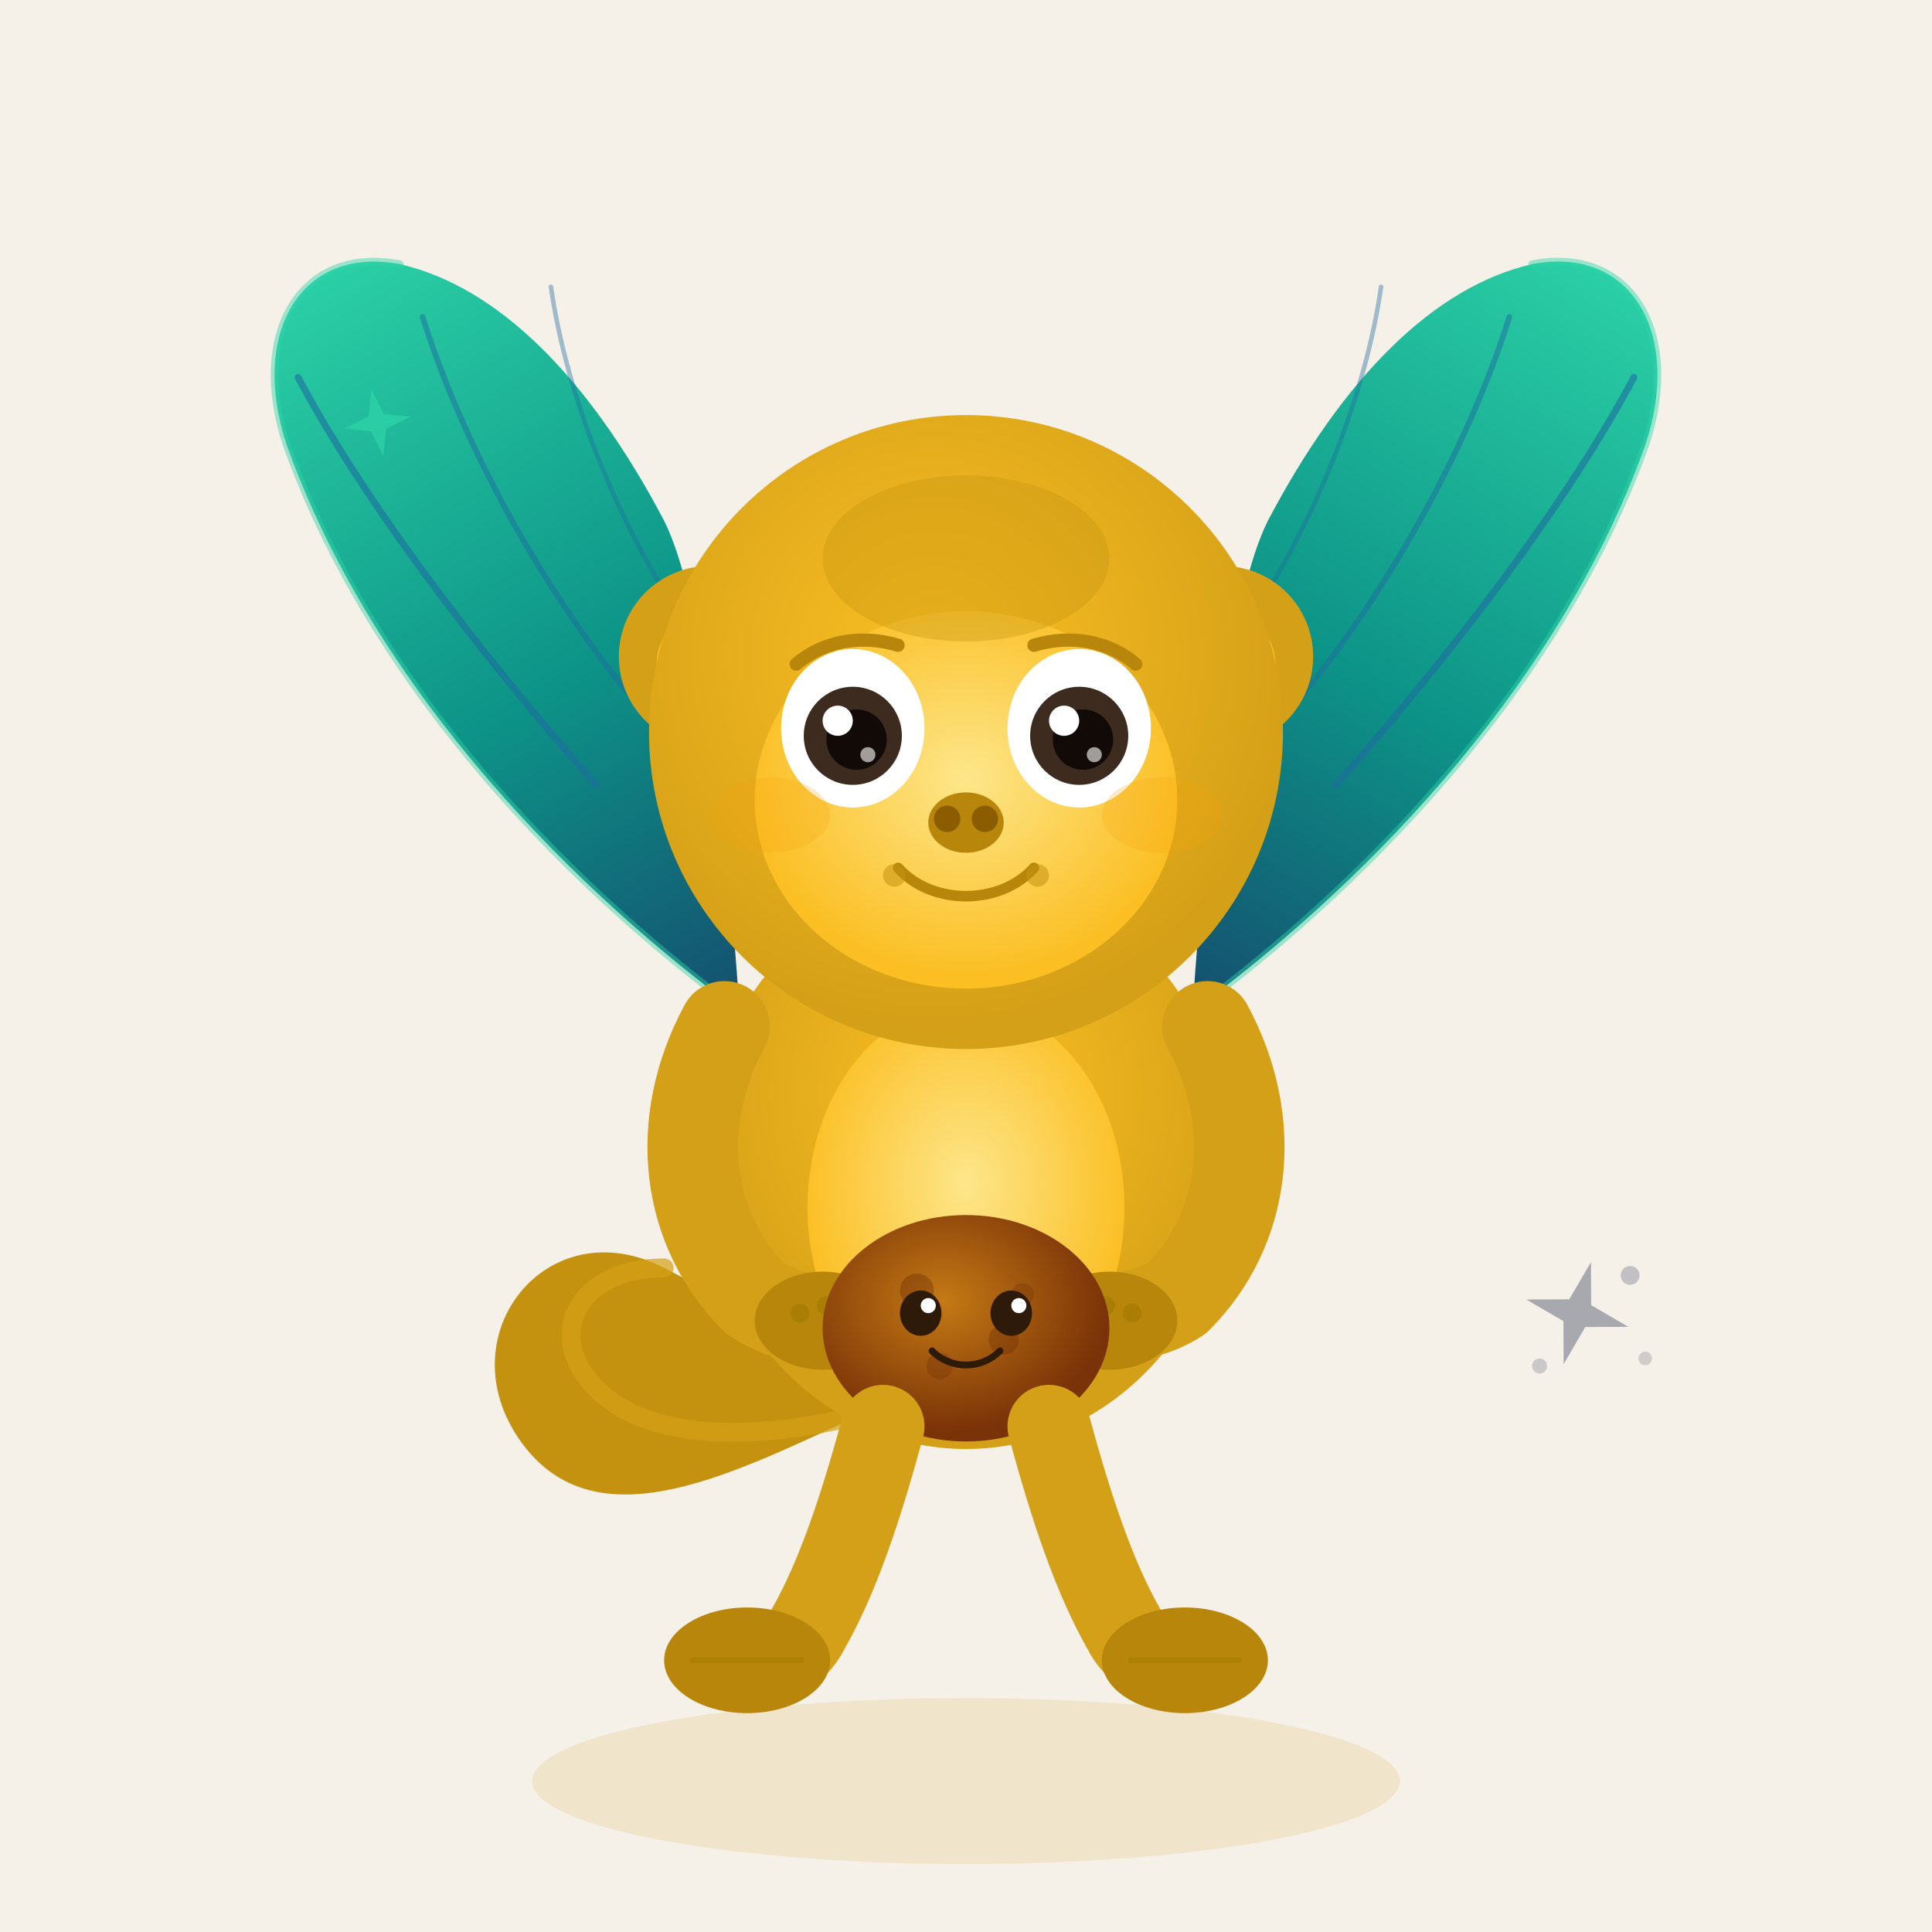
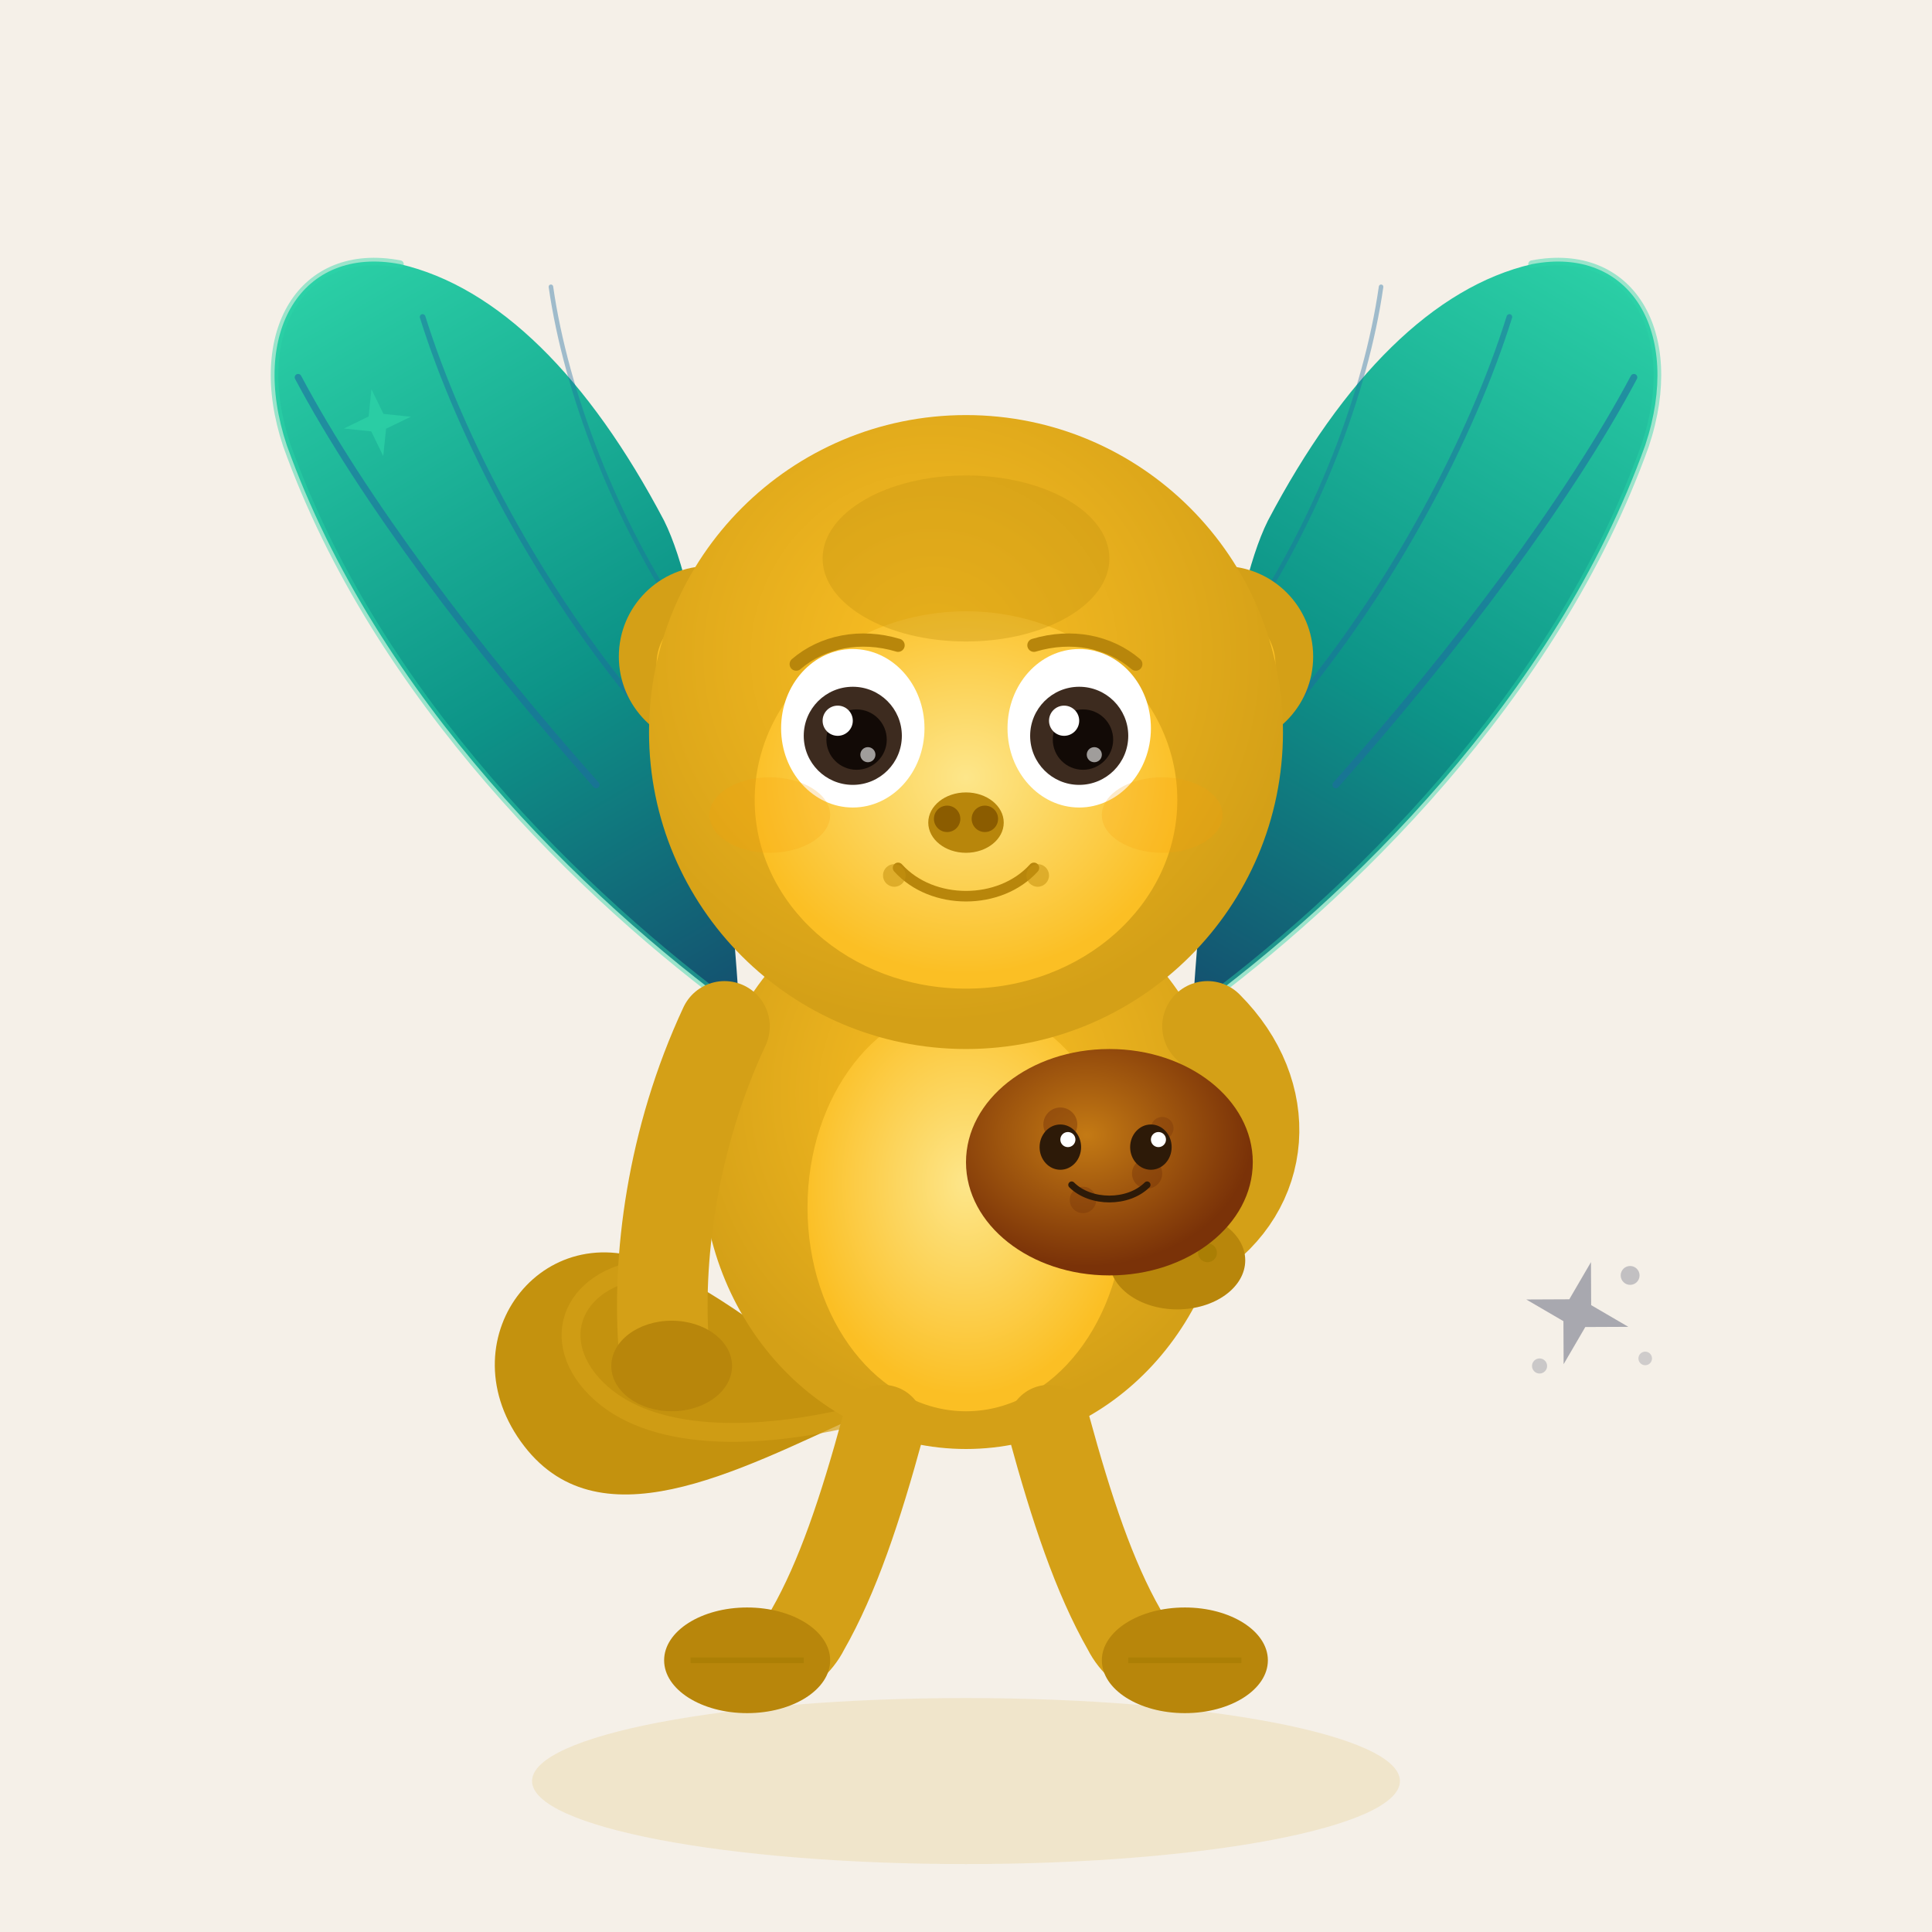
<svg xmlns="http://www.w3.org/2000/svg" viewBox="0 0 512 512" width="512" height="512">
  <defs>
    <linearGradient id="wgl" x1="72" y1="68" x2="196" y2="280" gradientUnits="userSpaceOnUse">
      <stop offset="0%" stop-color="#2DD4A8" />
      <stop offset="55%" stop-color="#0D9488" />
      <stop offset="100%" stop-color="#15476C" />
    </linearGradient>
    <linearGradient id="wgr" x1="440" y1="68" x2="316" y2="280" gradientUnits="userSpaceOnUse">
      <stop offset="0%" stop-color="#2DD4A8" />
      <stop offset="55%" stop-color="#0D9488" />
      <stop offset="100%" stop-color="#15476C" />
    </linearGradient>
    <radialGradient id="potg" cx="42%" cy="38%" r="58%">
      <stop offset="0%" stop-color="#C47A14" />
      <stop offset="100%" stop-color="#7A3208" />
    </radialGradient>
    <radialGradient id="furb" cx="50%" cy="38%" r="56%">
      <stop offset="0%" stop-color="#FBBF24" />
      <stop offset="100%" stop-color="#D4A017" />
    </radialGradient>
    <radialGradient id="face" cx="50%" cy="44%" r="52%">
      <stop offset="0%" stop-color="#FDE68A" />
      <stop offset="100%" stop-color="#FBBF24" />
    </radialGradient>
    <radialGradient id="head" cx="45%" cy="38%" r="58%">
      <stop offset="0%" stop-color="#FBBF24" />
      <stop offset="100%" stop-color="#D4A017" />
    </radialGradient>
  </defs>
  <rect width="512" height="512" fill="#F5F0E8" />
  <ellipse cx="256" cy="472" rx="115" ry="22" fill="#D4A017" opacity="0.14" />
  <path d="M 228,375 C 195,390 158,410 138,382 C 118,354 145,320 176,336 C 196,346 216,362 228,375 Z" fill="#C4920E" />
  <path d="M 228,375 C 200,382 172,382 158,368 C 144,354 153,336 176,336" fill="none" stroke="#D4A017" stroke-width="5" stroke-linecap="round" opacity="0.7" />
  <path d="M 196,268 C 155,238 100,185 76,118 C 66,88 80,65 106,70 C 132,76 156,100 176,138 C 186,158 192,210 196,268 Z" fill="url(#wgl)" />
  <path d="M 158,208 C 126,172 96,132 79,100" fill="none" stroke="#1E6CA0" stroke-width="1.8" stroke-linecap="round" opacity="0.6" />
  <path d="M 170,188 C 143,156 122,116 112,84" fill="none" stroke="#1E6CA0" stroke-width="1.5" stroke-linecap="round" opacity="0.5" />
  <path d="M 182,166 C 163,138 150,104 146,76" fill="none" stroke="#1E6CA0" stroke-width="1.2" stroke-linecap="round" opacity="0.4" />
  <path d="M 196,268 C 155,238 100,185 76,118 C 66,88 80,65 106,70" fill="none" stroke="#2DD4A8" stroke-width="2" stroke-linecap="round" opacity="0.45" />
  <path d="M 316,268 C 357,238 412,185 436,118 C 446,88 432,65 406,70 C 380,76 356,100 336,138 C 326,158 320,210 316,268 Z" fill="url(#wgr)" />
  <path d="M 354,208 C 386,172 416,132 433,100" fill="none" stroke="#1E6CA0" stroke-width="1.8" stroke-linecap="round" opacity="0.6" />
  <path d="M 342,188 C 369,156 390,116 400,84" fill="none" stroke="#1E6CA0" stroke-width="1.5" stroke-linecap="round" opacity="0.5" />
  <path d="M 330,166 C 349,138 362,104 366,76" fill="none" stroke="#1E6CA0" stroke-width="1.2" stroke-linecap="round" opacity="0.4" />
  <path d="M 316,268 C 357,238 412,185 436,118 C 446,88 432,65 406,70" fill="none" stroke="#2DD4A8" stroke-width="2" stroke-linecap="round" opacity="0.45" />
  <ellipse cx="256" cy="308" rx="70" ry="76" fill="url(#furb)" />
  <ellipse cx="256" cy="320" rx="42" ry="54" fill="url(#face)" />
-   <path d="M 192,272 C 178,298 182,326 200,344 C 212,352 228,352 240,344" fill="none" stroke="#D4A017" stroke-width="24" stroke-linecap="round" stroke-linejoin="round" />
-   <path d="M 320,272 C 334,298 330,326 312,344 C 300,352 274,352 262,344" fill="none" stroke="#D4A017" stroke-width="24" stroke-linecap="round" stroke-linejoin="round" />
-   <ellipse cx="218" cy="350" rx="18" ry="13" fill="#B8860B" />
-   <ellipse cx="294" cy="350" rx="18" ry="13" fill="#B8860B" />
-   <circle cx="212" cy="348" r="2.5" fill="#A07800" opacity="0.6" />
-   <circle cx="219" cy="346" r="2.5" fill="#A07800" opacity="0.6" />
-   <circle cx="226" cy="348" r="2.5" fill="#A07800" opacity="0.6" />
-   <circle cx="286" cy="348" r="2.5" fill="#A07800" opacity="0.6" />
-   <circle cx="293" cy="346" r="2.5" fill="#A07800" opacity="0.6" />
-   <circle cx="300" cy="348" r="2.5" fill="#A07800" opacity="0.6" />
-   <ellipse cx="256" cy="352" rx="38" ry="30" fill="url(#potg)" />
-   <circle cx="243" cy="342" r="4.5" fill="#6B2A06" opacity="0.38" />
-   <circle cx="266" cy="355" r="4" fill="#6B2A06" opacity="0.35" />
-   <circle cx="249" cy="362" r="3.5" fill="#6B2A06" opacity="0.3" />
-   <circle cx="271" cy="343" r="3" fill="#6B2A06" opacity="0.28" />
-   <ellipse cx="244" cy="348" rx="5.5" ry="6" fill="#2D1A08" />
-   <ellipse cx="268" cy="348" rx="5.5" ry="6" fill="#2D1A08" />
-   <circle cx="246" cy="346" r="2" fill="white" />
-   <circle cx="270" cy="346" r="2" fill="white" />
-   <path d="M 247,358 C 252,363 260,363 265,358" fill="none" stroke="#2D1A08" stroke-width="1.8" stroke-linecap="round" />
+   <path d="M 192,272 C 178,302 174,334 176,358" fill="none" stroke="#D4A017" stroke-width="24" stroke-linecap="round" />
+   <path d="M 320,272 C 338,290 336,315 316,328" fill="none" stroke="#D4A017" stroke-width="24" stroke-linecap="round" />
+   <ellipse cx="178" cy="362" rx="16" ry="12" fill="#B8860B" />
+   <ellipse cx="312" cy="334" rx="18" ry="13" fill="#B8860B" />
+   <circle cx="306" cy="332" r="2.5" fill="#A07800" opacity="0.6" />
+   <circle cx="313" cy="330" r="2.5" fill="#A07800" opacity="0.6" />
+   <circle cx="320" cy="332" r="2.5" fill="#A07800" opacity="0.6" />
+   <ellipse cx="294" cy="308" rx="38" ry="30" fill="url(#potg)" />
+   <circle cx="281" cy="298" r="4.5" fill="#6B2A06" opacity="0.38" />
+   <circle cx="304" cy="311" r="4" fill="#6B2A06" opacity="0.35" />
+   <circle cx="287" cy="318" r="3.5" fill="#6B2A06" opacity="0.3" />
+   <circle cx="308" cy="299" r="3" fill="#6B2A06" opacity="0.28" />
+   <ellipse cx="281" cy="304" rx="5.5" ry="6" fill="#2D1A08" />
+   <ellipse cx="305" cy="304" rx="5.5" ry="6" fill="#2D1A08" />
+   <circle cx="283" cy="302" r="2" fill="white" />
+   <circle cx="307" cy="302" r="2" fill="white" />
+   <path d="M 284,314 C 289,319 299,319 304,314" fill="none" stroke="#2D1A08" stroke-width="1.8" stroke-linecap="round" />
  <path d="M 234,378 C 228,400 222,418 214,432 C 210,440 200,443 196,438" fill="none" stroke="#D4A017" stroke-width="22" stroke-linecap="round" />
  <path d="M 278,378 C 284,400 290,418 298,432 C 302,440 312,443 316,438" fill="none" stroke="#D4A017" stroke-width="22" stroke-linecap="round" />
  <ellipse cx="198" cy="440" rx="22" ry="14" fill="#B8860B" />
  <ellipse cx="314" cy="440" rx="22" ry="14" fill="#B8860B" />
  <path d="M 183,440 L 213,440" fill="none" stroke="#A07800" stroke-width="1.5" opacity="0.5" />
  <path d="M 299,440 L 329,440" fill="none" stroke="#A07800" stroke-width="1.5" opacity="0.5" />
  <circle cx="188" cy="174" r="24" fill="#D4A017" />
  <circle cx="188" cy="176" r="14" fill="#FBBF24" />
  <circle cx="324" cy="174" r="24" fill="#D4A017" />
  <circle cx="324" cy="176" r="14" fill="#FBBF24" />
  <circle cx="256" cy="194" r="84" fill="url(#head)" />
  <ellipse cx="256" cy="212" rx="56" ry="50" fill="url(#face)" />
  <ellipse cx="226" cy="193" rx="19" ry="21" fill="white" />
  <ellipse cx="286" cy="193" rx="19" ry="21" fill="white" />
  <circle cx="226" cy="195" r="13" fill="#3D2B1F" />
  <circle cx="286" cy="195" r="13" fill="#3D2B1F" />
  <circle cx="227" cy="196" r="8" fill="#120A06" />
  <circle cx="287" cy="196" r="8" fill="#120A06" />
  <circle cx="222" cy="191" r="4" fill="white" />
  <circle cx="282" cy="191" r="4" fill="white" />
  <circle cx="230" cy="200" r="2" fill="white" opacity="0.6" />
  <circle cx="290" cy="200" r="2" fill="white" opacity="0.6" />
  <path d="M 211,176 C 218,170 228,168 238,171" fill="none" stroke="#B8860B" stroke-width="3.5" stroke-linecap="round" />
  <path d="M 274,171 C 284,168 294,170 301,176" fill="none" stroke="#B8860B" stroke-width="3.5" stroke-linecap="round" />
  <ellipse cx="256" cy="218" rx="10" ry="8" fill="#B8860B" />
  <circle cx="251" cy="217" r="3.5" fill="#8B5C00" />
  <circle cx="261" cy="217" r="3.5" fill="#8B5C00" />
  <path d="M 238,230 C 247,240 265,240 274,230" fill="none" stroke="#B8860B" stroke-width="2.8" stroke-linecap="round" />
  <circle cx="237" cy="232" r="3" fill="#C4920E" opacity="0.55" />
  <circle cx="275" cy="232" r="3" fill="#C4920E" opacity="0.55" />
  <ellipse cx="204" cy="216" rx="16" ry="10" fill="#F59E0B" opacity="0.22" />
  <ellipse cx="308" cy="216" rx="16" ry="10" fill="#F59E0B" opacity="0.22" />
  <ellipse cx="256" cy="148" rx="38" ry="22" fill="#C4920E" opacity="0.35" />
  <g transform="translate(418,348) rotate(15)">
    <path d="M 0,-14 L 3,-3 L 14,0 L 3,3 L 0,14 L -3,3 L -14,0 L -3,-3 Z" fill="#A0A0A8" opacity="0.9" />
  </g>
  <g transform="translate(100,112) rotate(-10)">
    <path d="M 0,-9 L 2,-2 L 9,0 L 2,2 L 0,9 L -2,2 L -9,0 L -2,-2 Z" fill="#2DD4A8" opacity="0.7" />
  </g>
  <circle cx="432" cy="338" r="2.5" fill="#A0A0A8" opacity="0.6" />
  <circle cx="408" cy="362" r="2" fill="#A0A0A8" opacity="0.5" />
  <circle cx="436" cy="360" r="1.8" fill="#A0A0A8" opacity="0.45" />
</svg>
